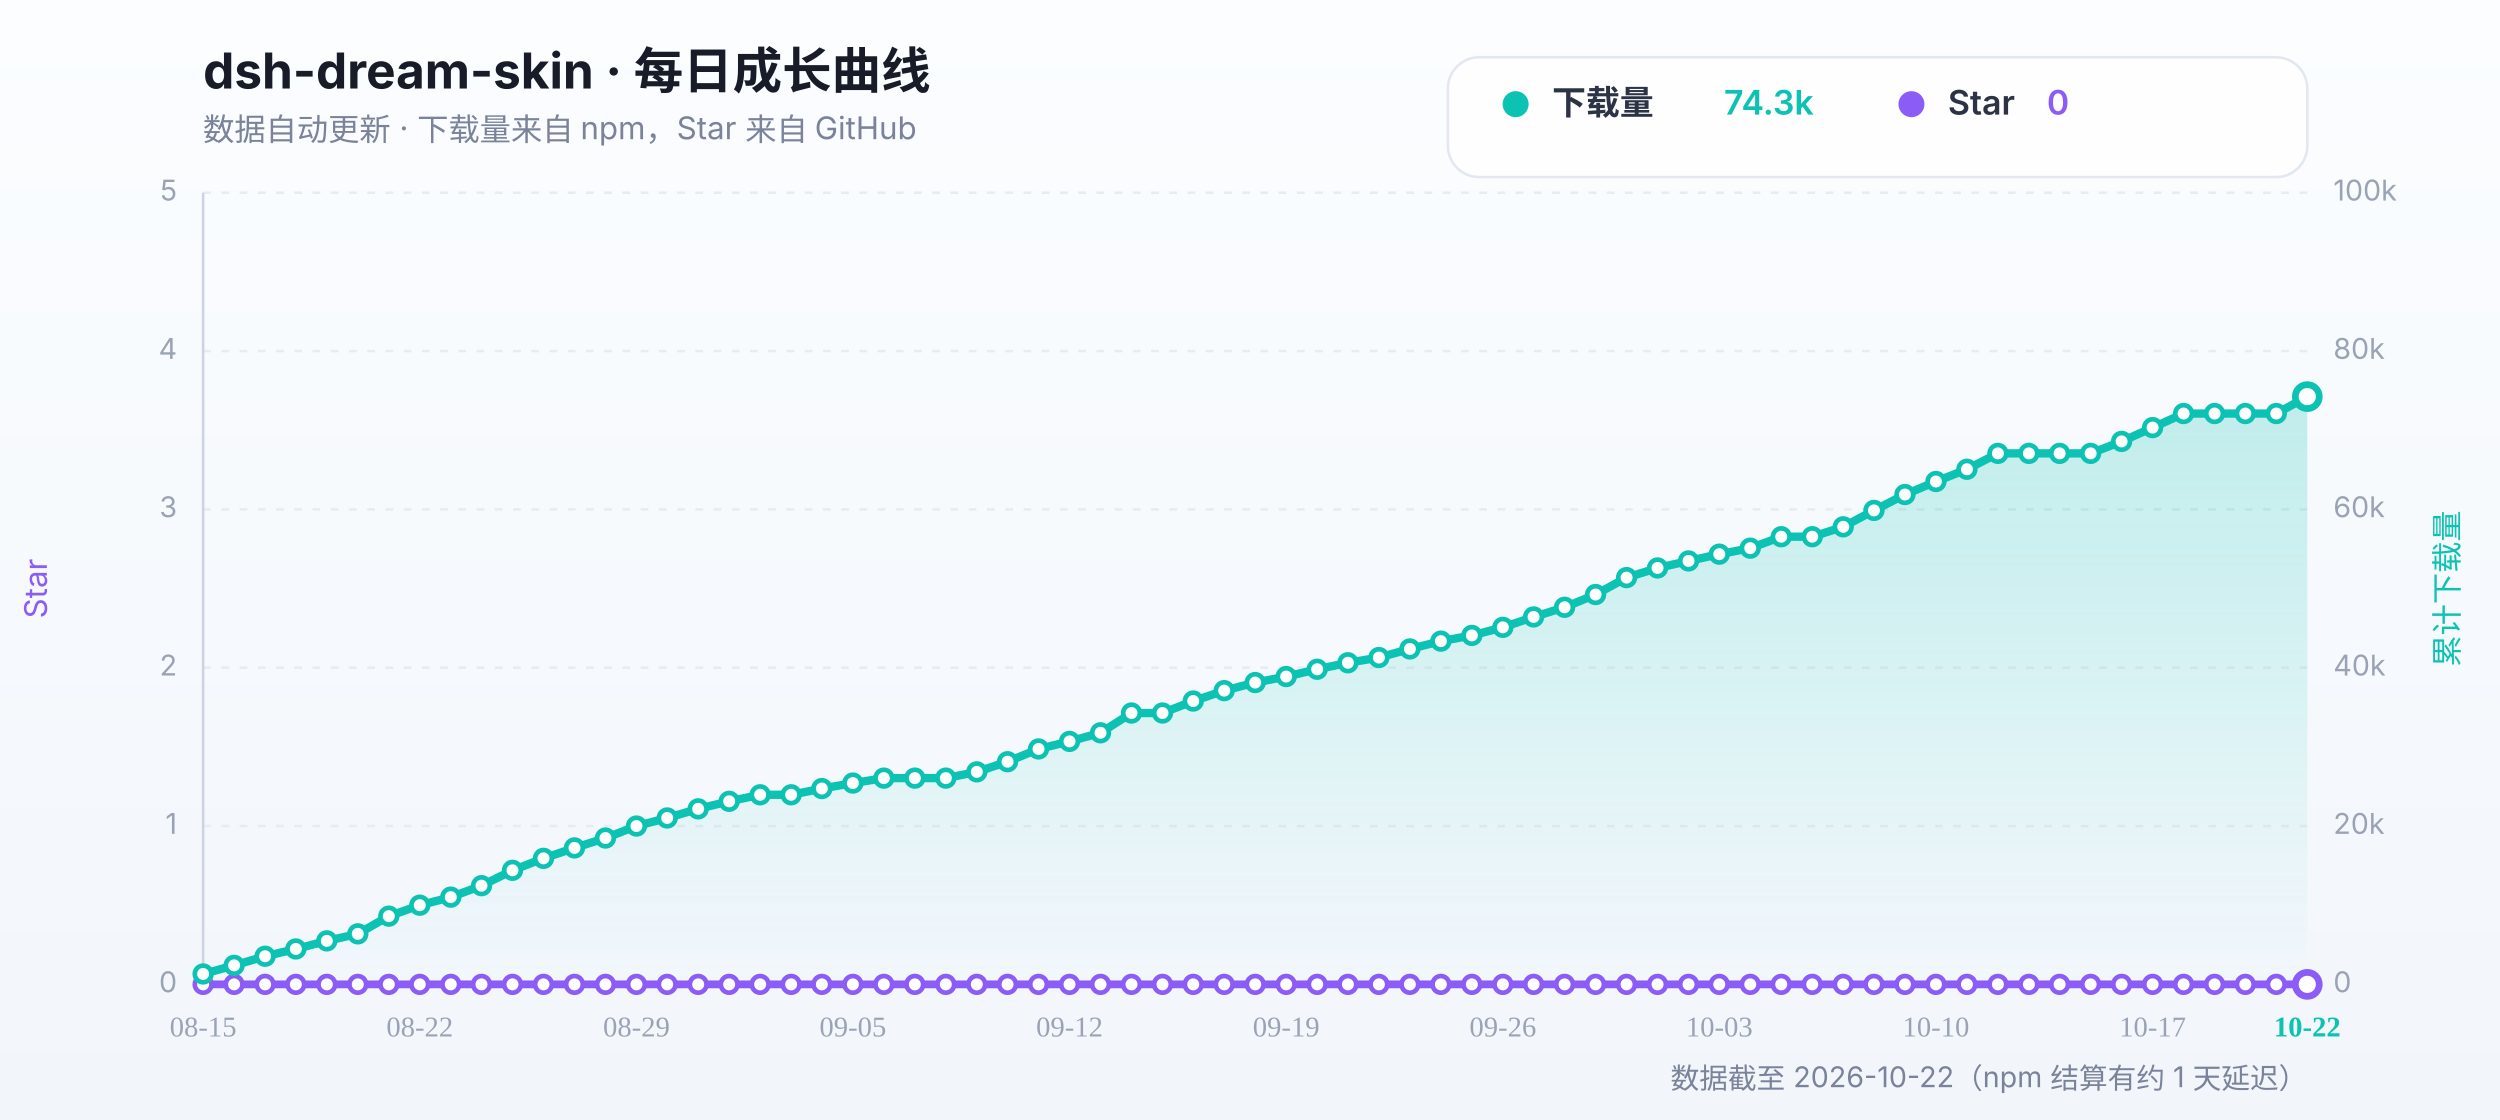
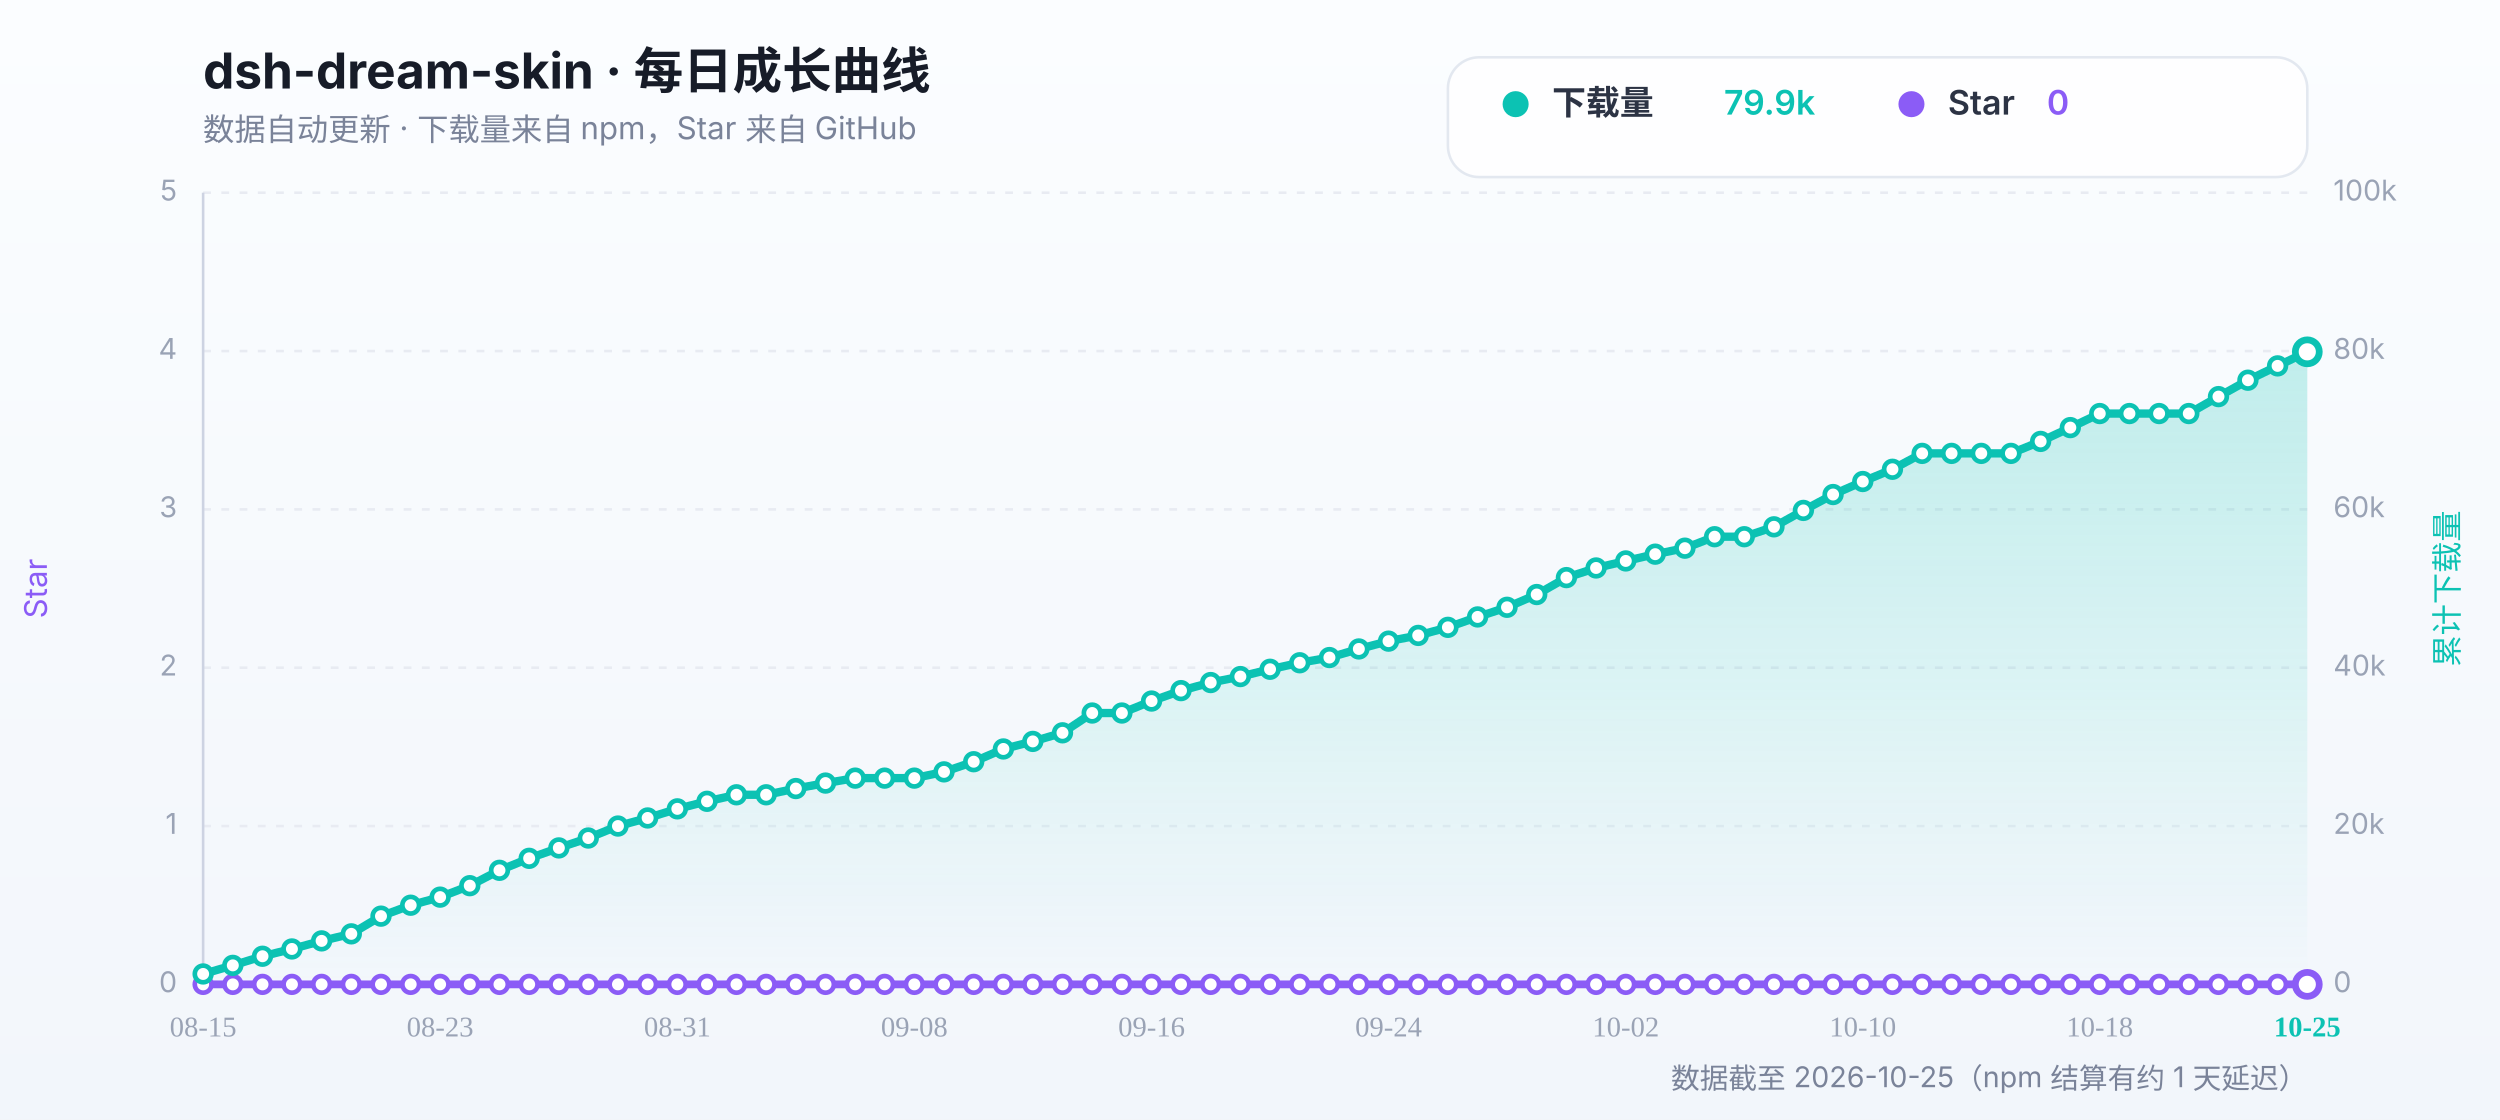
<svg xmlns="http://www.w3.org/2000/svg" width="960" height="430" viewBox="0 0 960 430" role="img" aria-label="dsh-dream-skin 每日 Star 与累计下载量双轴折线图">
  <defs>
    <linearGradient id="gradDl" x1="0" y1="0" x2="0" y2="1">
      <stop offset="0%" stop-color="#0cc2b3" stop-opacity="0.24" />
      <stop offset="100%" stop-color="#0cc2b3" stop-opacity="0" />
    </linearGradient>
    <linearGradient id="gradSt" x1="0" y1="0" x2="0" y2="1">
      <stop offset="0%" stop-color="#8b5cf6" stop-opacity="0.18" />
      <stop offset="100%" stop-color="#8b5cf6" stop-opacity="0" />
    </linearGradient>
    <linearGradient id="bgGrad" x1="0" y1="0" x2="0" y2="1">
      <stop offset="0%" stop-color="#fbfdff" />
      <stop offset="100%" stop-color="#f2f6fb" />
    </linearGradient>
  </defs>
  <rect width="960" height="430" fill="url(#bgGrad)" />
  <g font-family="system-ui,-apple-system,'Segoe UI',sans-serif">
    <text x="18" y="226" font-size="12" fill="#8b5cf6" transform="rotate(-90 18 226)" text-anchor="middle">Star</text>
    <text x="944" y="226" font-size="12" fill="#0cc2b3" transform="rotate(-90 944 226)" text-anchor="middle">累计下载量</text>
  </g>
  <text x="78" y="34" font-size="19" font-weight="700" fill="#171c28" font-family="system-ui,-apple-system,'Segoe UI',sans-serif">dsh-dream-skin · 每日成长曲线</text>
  <text x="78" y="54" font-size="12" fill="#7a8399" font-family="system-ui,-apple-system,'Segoe UI',sans-serif">数据自动更新 · 下载量来自 npm，Star 来自 GitHub</text>
  <g font-family="system-ui,-apple-system,'Segoe UI',sans-serif">
    <rect x="556" y="22" width="330" height="46" rx="12" fill="#ffffff" fill-opacity="0.72" stroke="#e3e8f0" stroke-width="1" />
    <circle cx="582" cy="40" r="5" fill="#0cc2b3" />
    <text x="596" y="44" font-size="13" font-weight="600" fill="#2c3344">下载量</text>
-     <text x="662" y="44" font-size="13" font-weight="600" fill="#0cc2b3">74.3k</text>
+     <text x="662" y="44" font-size="13" font-weight="600" fill="#0cc2b3">79.9k</text>
    <circle cx="734" cy="40" r="5" fill="#8b5cf6" />
    <text x="748" y="44" font-size="13" font-weight="600" fill="#2c3344">Star</text>
    <text x="786" y="44" font-size="13" font-weight="600" fill="#8b5cf6">0</text>
  </g>
  <line x1="78" y1="378.0" x2="886" y2="378.0" stroke="#d3d9e8" stroke-width="1.2" />
  <line x1="78" y1="317.2" x2="886" y2="317.2" stroke="#e8ebf2" stroke-width="1" stroke-dasharray="3 4" />
  <line x1="78" y1="256.4" x2="886" y2="256.4" stroke="#e8ebf2" stroke-width="1" stroke-dasharray="3 4" />
  <line x1="78" y1="195.6" x2="886" y2="195.6" stroke="#e8ebf2" stroke-width="1" stroke-dasharray="3 4" />
  <line x1="78" y1="134.8" x2="886" y2="134.8" stroke="#e8ebf2" stroke-width="1" stroke-dasharray="3 4" />
  <line x1="78" y1="74.0" x2="886" y2="74.0" stroke="#e8ebf2" stroke-width="1" stroke-dasharray="3 4" />
  <g font-family="system-ui,-apple-system,'Segoe UI',sans-serif">
    <text x="68" y="381.0" text-anchor="end" font-size="11" fill="#9aa3b5">0</text>
    <text x="68" y="320.2" text-anchor="end" font-size="11" fill="#9aa3b5">1</text>
    <text x="68" y="259.4" text-anchor="end" font-size="11" fill="#9aa3b5">2</text>
    <text x="68" y="198.6" text-anchor="end" font-size="11" fill="#9aa3b5">3</text>
    <text x="68" y="137.8" text-anchor="end" font-size="11" fill="#9aa3b5">4</text>
    <text x="68" y="77.0" text-anchor="end" font-size="11" fill="#9aa3b5">5</text>
    <text x="896" y="381.0" text-anchor="start" font-size="11" fill="#9aa3b5">0</text>
    <text x="896" y="320.2" text-anchor="start" font-size="11" fill="#9aa3b5">20k</text>
    <text x="896" y="259.4" text-anchor="start" font-size="11" fill="#9aa3b5">40k</text>
    <text x="896" y="198.6" text-anchor="start" font-size="11" fill="#9aa3b5">60k</text>
    <text x="896" y="137.8" text-anchor="start" font-size="11" fill="#9aa3b5">80k</text>
    <text x="896" y="77.0" text-anchor="start" font-size="11" fill="#9aa3b5">100k</text>
  </g>
  <line x1="78" y1="74" x2="78" y2="378" stroke="#cdd3e2" stroke-width="1" />
  <line x1="78" y1="378" x2="886" y2="378" stroke="#cdd3e2" stroke-width="1" />
-   <path d="M 78.0 378.0 L 78.0 374.0 L 89.9 370.7 L 101.8 367.2 L 113.6 364.4 L 125.5 361.3 L 137.4 358.6 L 149.3 351.8 L 161.2 347.6 L 173.1 344.5 L 184.9 340.1 L 196.8 334.2 L 208.7 329.6 L 220.6 325.6 L 232.5 321.8 L 244.4 317.2 L 256.2 314.1 L 268.1 310.6 L 280.0 307.7 L 291.9 305.2 L 303.8 305.2 L 315.6 302.8 L 327.5 300.7 L 339.4 298.8 L 351.3 298.8 L 363.2 298.8 L 375.1 296.4 L 386.9 292.5 L 398.8 287.6 L 410.7 284.7 L 422.6 281.4 L 434.5 273.8 L 446.4 273.8 L 458.2 269.2 L 470.1 265.2 L 482.0 262.1 L 493.9 259.8 L 505.8 257.0 L 517.6 254.5 L 529.5 252.5 L 541.4 249.2 L 553.3 246.2 L 565.2 244.0 L 577.1 240.9 L 588.9 236.9 L 600.8 233.2 L 612.7 228.3 L 624.6 221.8 L 636.5 218.1 L 648.4 215.4 L 660.2 212.8 L 672.1 210.5 L 684.0 206.1 L 695.9 206.1 L 707.8 202.3 L 719.6 196.0 L 731.5 189.9 L 743.4 184.9 L 755.3 180.2 L 767.2 174.1 L 779.1 174.1 L 790.9 174.1 L 802.8 174.1 L 814.7 169.5 L 826.6 164.2 L 838.5 158.8 L 850.4 158.8 L 862.2 158.8 L 874.1 158.8 L 886.0 152.3 L 886.0 378.0 Z" fill="url(#gradDl)" stroke="none" />
-   <path d="M 78.0 378.0 L 78.0 378.0 L 89.9 378.0 L 101.8 378.0 L 113.6 378.0 L 125.5 378.0 L 137.4 378.0 L 149.3 378.0 L 161.2 378.0 L 173.1 378.0 L 184.9 378.0 L 196.8 378.0 L 208.7 378.0 L 220.6 378.0 L 232.5 378.0 L 244.4 378.0 L 256.2 378.0 L 268.1 378.0 L 280.0 378.0 L 291.9 378.0 L 303.8 378.0 L 315.6 378.0 L 327.5 378.0 L 339.4 378.0 L 351.3 378.0 L 363.2 378.0 L 375.1 378.0 L 386.9 378.0 L 398.8 378.0 L 410.7 378.0 L 422.6 378.0 L 434.5 378.0 L 446.4 378.0 L 458.2 378.0 L 470.1 378.0 L 482.0 378.0 L 493.9 378.0 L 505.8 378.0 L 517.6 378.0 L 529.5 378.0 L 541.4 378.0 L 553.3 378.0 L 565.2 378.0 L 577.1 378.0 L 588.9 378.0 L 600.8 378.0 L 612.7 378.0 L 624.6 378.0 L 636.5 378.0 L 648.4 378.0 L 660.2 378.0 L 672.1 378.0 L 684.0 378.0 L 695.9 378.0 L 707.8 378.0 L 719.6 378.0 L 731.5 378.0 L 743.4 378.0 L 755.3 378.0 L 767.2 378.0 L 779.1 378.0 L 790.9 378.0 L 802.8 378.0 L 814.7 378.0 L 826.6 378.0 L 838.5 378.0 L 850.4 378.0 L 862.2 378.0 L 874.1 378.0 L 886.0 378.0 L 886.0 378.0 Z" fill="url(#gradSt)" stroke="none" />
-   <polyline points="78.0,378.0 89.9,378.0 101.8,378.0 113.6,378.0 125.5,378.0 137.4,378.0 149.3,378.0 161.2,378.0 173.1,378.0 184.9,378.0 196.8,378.0 208.7,378.0 220.6,378.0 232.5,378.0 244.4,378.0 256.2,378.0 268.1,378.0 280.0,378.0 291.9,378.0 303.8,378.0 315.6,378.0 327.5,378.0 339.4,378.0 351.3,378.0 363.2,378.0 375.1,378.0 386.9,378.0 398.8,378.0 410.7,378.0 422.6,378.0 434.5,378.0 446.4,378.0 458.2,378.0 470.1,378.0 482.0,378.0 493.9,378.0 505.8,378.0 517.6,378.0 529.5,378.0 541.4,378.0 553.3,378.0 565.2,378.0 577.1,378.0 588.9,378.0 600.8,378.0 612.7,378.0 624.6,378.0 636.5,378.0 648.4,378.0 660.2,378.0 672.1,378.0 684.0,378.0 695.9,378.0 707.8,378.0 719.6,378.0 731.5,378.0 743.4,378.0 755.3,378.0 767.2,378.0 779.1,378.0 790.9,378.0 802.8,378.0 814.7,378.0 826.6,378.0 838.5,378.0 850.4,378.0 862.2,378.0 874.1,378.0 886.0,378.0" fill="none" stroke="#8b5cf6" stroke-width="3" stroke-linecap="round" stroke-linejoin="round" />
+   <path d="M 78.0 378.0 L 78.0 374.0 L 89.4 370.7 L 100.8 367.2 L 112.1 364.4 L 123.5 361.3 L 134.9 358.6 L 146.3 351.8 L 157.7 347.6 L 169.0 344.5 L 180.4 340.1 L 191.8 334.2 L 203.2 329.6 L 214.6 325.6 L 225.9 321.8 L 237.3 317.2 L 248.7 314.1 L 260.1 310.6 L 271.5 307.7 L 282.8 305.2 L 294.2 305.2 L 305.6 302.8 L 317.0 300.7 L 328.4 298.8 L 339.7 298.8 L 351.1 298.8 L 362.5 296.4 L 373.9 292.5 L 385.3 287.6 L 396.6 284.7 L 408.0 281.4 L 419.4 273.8 L 430.8 273.8 L 442.2 269.2 L 453.5 265.2 L 464.9 262.1 L 476.3 259.8 L 487.7 257.0 L 499.1 254.5 L 510.5 252.5 L 521.8 249.2 L 533.2 246.2 L 544.6 244.0 L 556.0 240.9 L 567.4 236.9 L 578.7 233.2 L 590.1 228.3 L 601.5 221.8 L 612.9 218.1 L 624.3 215.4 L 635.6 212.8 L 647.0 210.5 L 658.4 206.1 L 669.8 206.1 L 681.2 202.3 L 692.5 196.0 L 703.9 189.9 L 715.3 184.9 L 726.7 180.2 L 738.1 174.1 L 749.4 174.1 L 760.8 174.1 L 772.2 174.1 L 783.6 169.5 L 795.0 164.2 L 806.3 158.8 L 817.7 158.8 L 829.1 158.8 L 840.5 158.8 L 851.9 152.3 L 863.2 146.0 L 874.6 140.5 L 886.0 135.1 L 886.0 378.0 Z" fill="url(#gradDl)" stroke="none" />
+   <path d="M 78.0 378.0 L 78.0 378.0 L 89.4 378.0 L 100.8 378.0 L 112.1 378.0 L 123.5 378.0 L 134.9 378.0 L 146.3 378.0 L 157.7 378.0 L 169.0 378.0 L 180.4 378.0 L 191.8 378.0 L 203.2 378.0 L 214.6 378.0 L 225.9 378.0 L 237.3 378.0 L 248.7 378.0 L 260.1 378.0 L 271.5 378.0 L 282.8 378.0 L 294.2 378.0 L 305.6 378.0 L 317.0 378.0 L 328.4 378.0 L 339.7 378.0 L 351.1 378.0 L 362.5 378.0 L 373.9 378.0 L 385.3 378.0 L 396.6 378.0 L 408.0 378.0 L 419.4 378.0 L 430.8 378.0 L 442.2 378.0 L 453.5 378.0 L 464.9 378.0 L 476.3 378.0 L 487.7 378.0 L 499.1 378.0 L 510.5 378.0 L 521.8 378.0 L 533.2 378.0 L 544.6 378.0 L 556.0 378.0 L 567.4 378.0 L 578.7 378.0 L 590.1 378.0 L 601.5 378.0 L 612.9 378.0 L 624.3 378.0 L 635.6 378.0 L 647.0 378.0 L 658.4 378.0 L 669.8 378.0 L 681.2 378.0 L 692.5 378.0 L 703.9 378.0 L 715.3 378.0 L 726.7 378.0 L 738.1 378.0 L 749.4 378.0 L 760.8 378.0 L 772.2 378.0 L 783.6 378.0 L 795.0 378.0 L 806.3 378.0 L 817.7 378.0 L 829.1 378.0 L 840.5 378.0 L 851.9 378.0 L 863.2 378.0 L 874.6 378.0 L 886.0 378.0 L 886.0 378.0 Z" fill="url(#gradSt)" stroke="none" />
+   <polyline points="78.0,378.0 89.4,378.0 100.8,378.0 112.1,378.0 123.5,378.0 134.9,378.0 146.3,378.0 157.7,378.0 169.0,378.0 180.4,378.0 191.8,378.0 203.2,378.0 214.6,378.0 225.9,378.0 237.3,378.0 248.7,378.0 260.1,378.0 271.5,378.0 282.8,378.0 294.2,378.0 305.6,378.0 317.0,378.0 328.4,378.0 339.7,378.0 351.1,378.0 362.5,378.0 373.9,378.0 385.3,378.0 396.6,378.0 408.0,378.0 419.4,378.0 430.8,378.0 442.2,378.0 453.5,378.0 464.9,378.0 476.3,378.0 487.7,378.0 499.1,378.0 510.5,378.0 521.8,378.0 533.2,378.0 544.6,378.0 556.0,378.0 567.4,378.0 578.7,378.0 590.1,378.0 601.5,378.0 612.9,378.0 624.3,378.0 635.6,378.0 647.0,378.0 658.4,378.0 669.8,378.0 681.2,378.0 692.5,378.0 703.9,378.0 715.3,378.0 726.7,378.0 738.1,378.0 749.4,378.0 760.8,378.0 772.2,378.0 783.6,378.0 795.0,378.0 806.3,378.0 817.7,378.0 829.1,378.0 840.5,378.0 851.9,378.0 863.2,378.0 874.6,378.0 886.0,378.0" fill="none" stroke="#8b5cf6" stroke-width="3" stroke-linecap="round" stroke-linejoin="round" />
  <circle cx="78.0" cy="378.0" r="3.2" fill="#ffffff" stroke="#8b5cf6" stroke-width="1.8" />
-   <circle cx="89.9" cy="378.0" r="3.2" fill="#ffffff" stroke="#8b5cf6" stroke-width="1.8" />
-   <circle cx="101.8" cy="378.0" r="3.2" fill="#ffffff" stroke="#8b5cf6" stroke-width="1.8" />
-   <circle cx="113.6" cy="378.0" r="3.2" fill="#ffffff" stroke="#8b5cf6" stroke-width="1.8" />
-   <circle cx="125.5" cy="378.0" r="3.2" fill="#ffffff" stroke="#8b5cf6" stroke-width="1.8" />
-   <circle cx="137.4" cy="378.0" r="3.2" fill="#ffffff" stroke="#8b5cf6" stroke-width="1.8" />
-   <circle cx="149.3" cy="378.0" r="3.2" fill="#ffffff" stroke="#8b5cf6" stroke-width="1.8" />
-   <circle cx="161.2" cy="378.0" r="3.2" fill="#ffffff" stroke="#8b5cf6" stroke-width="1.8" />
-   <circle cx="173.1" cy="378.0" r="3.2" fill="#ffffff" stroke="#8b5cf6" stroke-width="1.8" />
-   <circle cx="184.9" cy="378.0" r="3.2" fill="#ffffff" stroke="#8b5cf6" stroke-width="1.8" />
-   <circle cx="196.8" cy="378.0" r="3.2" fill="#ffffff" stroke="#8b5cf6" stroke-width="1.8" />
-   <circle cx="208.7" cy="378.0" r="3.2" fill="#ffffff" stroke="#8b5cf6" stroke-width="1.8" />
-   <circle cx="220.6" cy="378.0" r="3.2" fill="#ffffff" stroke="#8b5cf6" stroke-width="1.8" />
-   <circle cx="232.5" cy="378.0" r="3.2" fill="#ffffff" stroke="#8b5cf6" stroke-width="1.8" />
-   <circle cx="244.4" cy="378.0" r="3.2" fill="#ffffff" stroke="#8b5cf6" stroke-width="1.8" />
-   <circle cx="256.2" cy="378.0" r="3.2" fill="#ffffff" stroke="#8b5cf6" stroke-width="1.8" />
-   <circle cx="268.1" cy="378.0" r="3.2" fill="#ffffff" stroke="#8b5cf6" stroke-width="1.8" />
-   <circle cx="280.0" cy="378.0" r="3.2" fill="#ffffff" stroke="#8b5cf6" stroke-width="1.8" />
-   <circle cx="291.9" cy="378.0" r="3.2" fill="#ffffff" stroke="#8b5cf6" stroke-width="1.8" />
-   <circle cx="303.8" cy="378.0" r="3.2" fill="#ffffff" stroke="#8b5cf6" stroke-width="1.8" />
-   <circle cx="315.6" cy="378.0" r="3.2" fill="#ffffff" stroke="#8b5cf6" stroke-width="1.8" />
-   <circle cx="327.5" cy="378.0" r="3.2" fill="#ffffff" stroke="#8b5cf6" stroke-width="1.8" />
-   <circle cx="339.4" cy="378.0" r="3.2" fill="#ffffff" stroke="#8b5cf6" stroke-width="1.8" />
-   <circle cx="351.3" cy="378.0" r="3.2" fill="#ffffff" stroke="#8b5cf6" stroke-width="1.8" />
-   <circle cx="363.2" cy="378.0" r="3.2" fill="#ffffff" stroke="#8b5cf6" stroke-width="1.8" />
-   <circle cx="375.1" cy="378.0" r="3.2" fill="#ffffff" stroke="#8b5cf6" stroke-width="1.8" />
-   <circle cx="386.9" cy="378.0" r="3.2" fill="#ffffff" stroke="#8b5cf6" stroke-width="1.8" />
-   <circle cx="398.8" cy="378.0" r="3.2" fill="#ffffff" stroke="#8b5cf6" stroke-width="1.8" />
-   <circle cx="410.7" cy="378.0" r="3.2" fill="#ffffff" stroke="#8b5cf6" stroke-width="1.8" />
-   <circle cx="422.6" cy="378.0" r="3.2" fill="#ffffff" stroke="#8b5cf6" stroke-width="1.8" />
-   <circle cx="434.5" cy="378.0" r="3.2" fill="#ffffff" stroke="#8b5cf6" stroke-width="1.8" />
-   <circle cx="446.4" cy="378.0" r="3.2" fill="#ffffff" stroke="#8b5cf6" stroke-width="1.8" />
-   <circle cx="458.2" cy="378.0" r="3.2" fill="#ffffff" stroke="#8b5cf6" stroke-width="1.8" />
-   <circle cx="470.1" cy="378.0" r="3.2" fill="#ffffff" stroke="#8b5cf6" stroke-width="1.8" />
-   <circle cx="482.0" cy="378.0" r="3.2" fill="#ffffff" stroke="#8b5cf6" stroke-width="1.8" />
-   <circle cx="493.9" cy="378.0" r="3.2" fill="#ffffff" stroke="#8b5cf6" stroke-width="1.8" />
-   <circle cx="505.8" cy="378.0" r="3.2" fill="#ffffff" stroke="#8b5cf6" stroke-width="1.8" />
-   <circle cx="517.6" cy="378.0" r="3.2" fill="#ffffff" stroke="#8b5cf6" stroke-width="1.8" />
-   <circle cx="529.5" cy="378.0" r="3.2" fill="#ffffff" stroke="#8b5cf6" stroke-width="1.8" />
-   <circle cx="541.4" cy="378.0" r="3.2" fill="#ffffff" stroke="#8b5cf6" stroke-width="1.8" />
-   <circle cx="553.3" cy="378.0" r="3.2" fill="#ffffff" stroke="#8b5cf6" stroke-width="1.8" />
-   <circle cx="565.2" cy="378.0" r="3.2" fill="#ffffff" stroke="#8b5cf6" stroke-width="1.8" />
-   <circle cx="577.1" cy="378.0" r="3.2" fill="#ffffff" stroke="#8b5cf6" stroke-width="1.8" />
-   <circle cx="588.9" cy="378.0" r="3.2" fill="#ffffff" stroke="#8b5cf6" stroke-width="1.8" />
-   <circle cx="600.8" cy="378.0" r="3.2" fill="#ffffff" stroke="#8b5cf6" stroke-width="1.8" />
-   <circle cx="612.7" cy="378.0" r="3.2" fill="#ffffff" stroke="#8b5cf6" stroke-width="1.8" />
-   <circle cx="624.6" cy="378.0" r="3.2" fill="#ffffff" stroke="#8b5cf6" stroke-width="1.8" />
-   <circle cx="636.5" cy="378.0" r="3.2" fill="#ffffff" stroke="#8b5cf6" stroke-width="1.8" />
-   <circle cx="648.4" cy="378.0" r="3.2" fill="#ffffff" stroke="#8b5cf6" stroke-width="1.8" />
-   <circle cx="660.2" cy="378.0" r="3.2" fill="#ffffff" stroke="#8b5cf6" stroke-width="1.8" />
-   <circle cx="672.1" cy="378.0" r="3.2" fill="#ffffff" stroke="#8b5cf6" stroke-width="1.8" />
-   <circle cx="684.0" cy="378.0" r="3.2" fill="#ffffff" stroke="#8b5cf6" stroke-width="1.8" />
-   <circle cx="695.9" cy="378.0" r="3.2" fill="#ffffff" stroke="#8b5cf6" stroke-width="1.8" />
-   <circle cx="707.8" cy="378.0" r="3.2" fill="#ffffff" stroke="#8b5cf6" stroke-width="1.8" />
-   <circle cx="719.6" cy="378.0" r="3.2" fill="#ffffff" stroke="#8b5cf6" stroke-width="1.8" />
-   <circle cx="731.5" cy="378.0" r="3.2" fill="#ffffff" stroke="#8b5cf6" stroke-width="1.8" />
-   <circle cx="743.4" cy="378.0" r="3.2" fill="#ffffff" stroke="#8b5cf6" stroke-width="1.8" />
-   <circle cx="755.3" cy="378.0" r="3.2" fill="#ffffff" stroke="#8b5cf6" stroke-width="1.8" />
-   <circle cx="767.2" cy="378.0" r="3.2" fill="#ffffff" stroke="#8b5cf6" stroke-width="1.8" />
-   <circle cx="779.1" cy="378.0" r="3.2" fill="#ffffff" stroke="#8b5cf6" stroke-width="1.8" />
-   <circle cx="790.9" cy="378.0" r="3.2" fill="#ffffff" stroke="#8b5cf6" stroke-width="1.8" />
-   <circle cx="802.8" cy="378.0" r="3.2" fill="#ffffff" stroke="#8b5cf6" stroke-width="1.8" />
-   <circle cx="814.7" cy="378.0" r="3.2" fill="#ffffff" stroke="#8b5cf6" stroke-width="1.8" />
-   <circle cx="826.6" cy="378.0" r="3.2" fill="#ffffff" stroke="#8b5cf6" stroke-width="1.8" />
-   <circle cx="838.5" cy="378.0" r="3.2" fill="#ffffff" stroke="#8b5cf6" stroke-width="1.8" />
-   <circle cx="850.4" cy="378.0" r="3.2" fill="#ffffff" stroke="#8b5cf6" stroke-width="1.8" />
-   <circle cx="862.2" cy="378.0" r="3.2" fill="#ffffff" stroke="#8b5cf6" stroke-width="1.8" />
-   <circle cx="874.1" cy="378.0" r="3.2" fill="#ffffff" stroke="#8b5cf6" stroke-width="1.8" />
+   <circle cx="89.4" cy="378.0" r="3.2" fill="#ffffff" stroke="#8b5cf6" stroke-width="1.8" />
+   <circle cx="100.8" cy="378.0" r="3.2" fill="#ffffff" stroke="#8b5cf6" stroke-width="1.8" />
+   <circle cx="112.1" cy="378.0" r="3.2" fill="#ffffff" stroke="#8b5cf6" stroke-width="1.8" />
+   <circle cx="123.5" cy="378.0" r="3.2" fill="#ffffff" stroke="#8b5cf6" stroke-width="1.8" />
+   <circle cx="134.9" cy="378.0" r="3.2" fill="#ffffff" stroke="#8b5cf6" stroke-width="1.8" />
+   <circle cx="146.3" cy="378.0" r="3.2" fill="#ffffff" stroke="#8b5cf6" stroke-width="1.8" />
+   <circle cx="157.7" cy="378.0" r="3.2" fill="#ffffff" stroke="#8b5cf6" stroke-width="1.8" />
+   <circle cx="169.0" cy="378.0" r="3.2" fill="#ffffff" stroke="#8b5cf6" stroke-width="1.8" />
+   <circle cx="180.4" cy="378.0" r="3.2" fill="#ffffff" stroke="#8b5cf6" stroke-width="1.8" />
+   <circle cx="191.8" cy="378.0" r="3.2" fill="#ffffff" stroke="#8b5cf6" stroke-width="1.8" />
+   <circle cx="203.2" cy="378.0" r="3.2" fill="#ffffff" stroke="#8b5cf6" stroke-width="1.8" />
+   <circle cx="214.6" cy="378.0" r="3.2" fill="#ffffff" stroke="#8b5cf6" stroke-width="1.8" />
+   <circle cx="225.9" cy="378.0" r="3.2" fill="#ffffff" stroke="#8b5cf6" stroke-width="1.8" />
+   <circle cx="237.3" cy="378.0" r="3.2" fill="#ffffff" stroke="#8b5cf6" stroke-width="1.8" />
+   <circle cx="248.7" cy="378.0" r="3.2" fill="#ffffff" stroke="#8b5cf6" stroke-width="1.8" />
+   <circle cx="260.1" cy="378.0" r="3.2" fill="#ffffff" stroke="#8b5cf6" stroke-width="1.8" />
+   <circle cx="271.5" cy="378.0" r="3.2" fill="#ffffff" stroke="#8b5cf6" stroke-width="1.8" />
+   <circle cx="282.8" cy="378.0" r="3.2" fill="#ffffff" stroke="#8b5cf6" stroke-width="1.8" />
+   <circle cx="294.2" cy="378.0" r="3.2" fill="#ffffff" stroke="#8b5cf6" stroke-width="1.8" />
+   <circle cx="305.6" cy="378.0" r="3.2" fill="#ffffff" stroke="#8b5cf6" stroke-width="1.8" />
+   <circle cx="317.0" cy="378.0" r="3.2" fill="#ffffff" stroke="#8b5cf6" stroke-width="1.8" />
+   <circle cx="328.4" cy="378.0" r="3.2" fill="#ffffff" stroke="#8b5cf6" stroke-width="1.8" />
+   <circle cx="339.7" cy="378.0" r="3.2" fill="#ffffff" stroke="#8b5cf6" stroke-width="1.8" />
+   <circle cx="351.1" cy="378.0" r="3.2" fill="#ffffff" stroke="#8b5cf6" stroke-width="1.8" />
+   <circle cx="362.5" cy="378.0" r="3.2" fill="#ffffff" stroke="#8b5cf6" stroke-width="1.8" />
+   <circle cx="373.9" cy="378.0" r="3.2" fill="#ffffff" stroke="#8b5cf6" stroke-width="1.8" />
+   <circle cx="385.3" cy="378.0" r="3.2" fill="#ffffff" stroke="#8b5cf6" stroke-width="1.8" />
+   <circle cx="396.6" cy="378.0" r="3.2" fill="#ffffff" stroke="#8b5cf6" stroke-width="1.8" />
+   <circle cx="408.0" cy="378.0" r="3.2" fill="#ffffff" stroke="#8b5cf6" stroke-width="1.8" />
+   <circle cx="419.4" cy="378.0" r="3.2" fill="#ffffff" stroke="#8b5cf6" stroke-width="1.8" />
+   <circle cx="430.8" cy="378.0" r="3.2" fill="#ffffff" stroke="#8b5cf6" stroke-width="1.8" />
+   <circle cx="442.2" cy="378.0" r="3.2" fill="#ffffff" stroke="#8b5cf6" stroke-width="1.8" />
+   <circle cx="453.5" cy="378.0" r="3.2" fill="#ffffff" stroke="#8b5cf6" stroke-width="1.8" />
+   <circle cx="464.9" cy="378.0" r="3.2" fill="#ffffff" stroke="#8b5cf6" stroke-width="1.8" />
+   <circle cx="476.3" cy="378.0" r="3.2" fill="#ffffff" stroke="#8b5cf6" stroke-width="1.8" />
+   <circle cx="487.7" cy="378.0" r="3.2" fill="#ffffff" stroke="#8b5cf6" stroke-width="1.8" />
+   <circle cx="499.1" cy="378.0" r="3.2" fill="#ffffff" stroke="#8b5cf6" stroke-width="1.8" />
+   <circle cx="510.5" cy="378.0" r="3.2" fill="#ffffff" stroke="#8b5cf6" stroke-width="1.8" />
+   <circle cx="521.8" cy="378.0" r="3.2" fill="#ffffff" stroke="#8b5cf6" stroke-width="1.8" />
+   <circle cx="533.2" cy="378.0" r="3.2" fill="#ffffff" stroke="#8b5cf6" stroke-width="1.8" />
+   <circle cx="544.6" cy="378.0" r="3.2" fill="#ffffff" stroke="#8b5cf6" stroke-width="1.8" />
+   <circle cx="556.0" cy="378.0" r="3.2" fill="#ffffff" stroke="#8b5cf6" stroke-width="1.8" />
+   <circle cx="567.4" cy="378.0" r="3.2" fill="#ffffff" stroke="#8b5cf6" stroke-width="1.8" />
+   <circle cx="578.7" cy="378.0" r="3.2" fill="#ffffff" stroke="#8b5cf6" stroke-width="1.8" />
+   <circle cx="590.1" cy="378.0" r="3.2" fill="#ffffff" stroke="#8b5cf6" stroke-width="1.8" />
+   <circle cx="601.5" cy="378.0" r="3.2" fill="#ffffff" stroke="#8b5cf6" stroke-width="1.8" />
+   <circle cx="612.9" cy="378.0" r="3.2" fill="#ffffff" stroke="#8b5cf6" stroke-width="1.8" />
+   <circle cx="624.3" cy="378.0" r="3.2" fill="#ffffff" stroke="#8b5cf6" stroke-width="1.8" />
+   <circle cx="635.6" cy="378.0" r="3.2" fill="#ffffff" stroke="#8b5cf6" stroke-width="1.8" />
+   <circle cx="647.0" cy="378.0" r="3.2" fill="#ffffff" stroke="#8b5cf6" stroke-width="1.8" />
+   <circle cx="658.4" cy="378.0" r="3.2" fill="#ffffff" stroke="#8b5cf6" stroke-width="1.8" />
+   <circle cx="669.8" cy="378.0" r="3.2" fill="#ffffff" stroke="#8b5cf6" stroke-width="1.8" />
+   <circle cx="681.2" cy="378.0" r="3.2" fill="#ffffff" stroke="#8b5cf6" stroke-width="1.8" />
+   <circle cx="692.5" cy="378.0" r="3.2" fill="#ffffff" stroke="#8b5cf6" stroke-width="1.8" />
+   <circle cx="703.9" cy="378.0" r="3.2" fill="#ffffff" stroke="#8b5cf6" stroke-width="1.8" />
+   <circle cx="715.3" cy="378.0" r="3.2" fill="#ffffff" stroke="#8b5cf6" stroke-width="1.8" />
+   <circle cx="726.7" cy="378.0" r="3.2" fill="#ffffff" stroke="#8b5cf6" stroke-width="1.8" />
+   <circle cx="738.1" cy="378.0" r="3.2" fill="#ffffff" stroke="#8b5cf6" stroke-width="1.8" />
+   <circle cx="749.4" cy="378.0" r="3.2" fill="#ffffff" stroke="#8b5cf6" stroke-width="1.8" />
+   <circle cx="760.8" cy="378.0" r="3.2" fill="#ffffff" stroke="#8b5cf6" stroke-width="1.8" />
+   <circle cx="772.2" cy="378.0" r="3.2" fill="#ffffff" stroke="#8b5cf6" stroke-width="1.8" />
+   <circle cx="783.6" cy="378.0" r="3.2" fill="#ffffff" stroke="#8b5cf6" stroke-width="1.8" />
+   <circle cx="795.0" cy="378.0" r="3.2" fill="#ffffff" stroke="#8b5cf6" stroke-width="1.8" />
+   <circle cx="806.3" cy="378.0" r="3.2" fill="#ffffff" stroke="#8b5cf6" stroke-width="1.8" />
+   <circle cx="817.7" cy="378.0" r="3.2" fill="#ffffff" stroke="#8b5cf6" stroke-width="1.8" />
+   <circle cx="829.1" cy="378.0" r="3.2" fill="#ffffff" stroke="#8b5cf6" stroke-width="1.8" />
+   <circle cx="840.5" cy="378.0" r="3.2" fill="#ffffff" stroke="#8b5cf6" stroke-width="1.8" />
+   <circle cx="851.9" cy="378.0" r="3.2" fill="#ffffff" stroke="#8b5cf6" stroke-width="1.8" />
+   <circle cx="863.2" cy="378.0" r="3.2" fill="#ffffff" stroke="#8b5cf6" stroke-width="1.8" />
+   <circle cx="874.6" cy="378.0" r="3.2" fill="#ffffff" stroke="#8b5cf6" stroke-width="1.8" />
  <circle cx="886.0" cy="378.0" r="4.6" fill="#ffffff" stroke="#8b5cf6" stroke-width="2.6" />
-   <polyline points="78.0,374.0 89.9,370.7 101.8,367.2 113.6,364.4 125.5,361.3 137.4,358.6 149.3,351.8 161.2,347.6 173.1,344.5 184.9,340.1 196.8,334.2 208.7,329.6 220.6,325.6 232.5,321.8 244.4,317.2 256.2,314.1 268.1,310.6 280.0,307.7 291.9,305.2 303.8,305.2 315.6,302.8 327.5,300.7 339.4,298.8 351.3,298.8 363.2,298.8 375.1,296.4 386.9,292.5 398.8,287.6 410.7,284.7 422.6,281.4 434.5,273.8 446.4,273.8 458.2,269.2 470.1,265.2 482.0,262.1 493.9,259.8 505.8,257.0 517.6,254.5 529.5,252.5 541.4,249.2 553.3,246.2 565.2,244.0 577.1,240.9 588.9,236.9 600.8,233.2 612.7,228.3 624.6,221.8 636.5,218.1 648.4,215.4 660.2,212.8 672.1,210.5 684.0,206.1 695.9,206.1 707.8,202.3 719.6,196.0 731.5,189.9 743.4,184.9 755.3,180.2 767.2,174.1 779.1,174.1 790.9,174.1 802.8,174.1 814.7,169.5 826.6,164.2 838.5,158.8 850.4,158.8 862.2,158.8 874.1,158.8 886.0,152.3" fill="none" stroke="#0cc2b3" stroke-width="3.2" stroke-linecap="round" stroke-linejoin="round" />
+   <polyline points="78.0,374.0 89.4,370.7 100.8,367.2 112.1,364.4 123.5,361.3 134.9,358.6 146.3,351.8 157.7,347.6 169.0,344.5 180.4,340.1 191.8,334.2 203.2,329.6 214.6,325.6 225.9,321.8 237.3,317.2 248.7,314.1 260.1,310.6 271.5,307.7 282.8,305.2 294.2,305.2 305.6,302.8 317.0,300.7 328.4,298.8 339.7,298.8 351.1,298.8 362.5,296.4 373.9,292.5 385.3,287.6 396.6,284.7 408.0,281.4 419.4,273.8 430.8,273.8 442.2,269.2 453.5,265.2 464.9,262.1 476.3,259.8 487.7,257.0 499.1,254.5 510.5,252.5 521.8,249.2 533.2,246.2 544.6,244.0 556.0,240.9 567.4,236.9 578.7,233.2 590.1,228.3 601.5,221.8 612.9,218.1 624.3,215.4 635.6,212.8 647.0,210.5 658.4,206.1 669.8,206.1 681.2,202.3 692.5,196.0 703.9,189.9 715.3,184.9 726.7,180.2 738.1,174.1 749.4,174.1 760.8,174.1 772.2,174.1 783.6,169.5 795.0,164.2 806.3,158.8 817.7,158.8 829.1,158.8 840.5,158.8 851.9,152.3 863.2,146.0 874.6,140.5 886.0,135.1" fill="none" stroke="#0cc2b3" stroke-width="3.2" stroke-linecap="round" stroke-linejoin="round" />
  <circle cx="78.0" cy="374.0" r="3.2" fill="#ffffff" stroke="#0cc2b3" stroke-width="1.8" />
-   <circle cx="89.9" cy="370.7" r="3.2" fill="#ffffff" stroke="#0cc2b3" stroke-width="1.8" />
-   <circle cx="101.8" cy="367.2" r="3.2" fill="#ffffff" stroke="#0cc2b3" stroke-width="1.8" />
-   <circle cx="113.6" cy="364.4" r="3.2" fill="#ffffff" stroke="#0cc2b3" stroke-width="1.8" />
-   <circle cx="125.5" cy="361.3" r="3.2" fill="#ffffff" stroke="#0cc2b3" stroke-width="1.8" />
-   <circle cx="137.4" cy="358.6" r="3.2" fill="#ffffff" stroke="#0cc2b3" stroke-width="1.8" />
-   <circle cx="149.3" cy="351.8" r="3.2" fill="#ffffff" stroke="#0cc2b3" stroke-width="1.8" />
-   <circle cx="161.2" cy="347.6" r="3.2" fill="#ffffff" stroke="#0cc2b3" stroke-width="1.8" />
-   <circle cx="173.1" cy="344.5" r="3.2" fill="#ffffff" stroke="#0cc2b3" stroke-width="1.8" />
-   <circle cx="184.9" cy="340.1" r="3.2" fill="#ffffff" stroke="#0cc2b3" stroke-width="1.8" />
-   <circle cx="196.8" cy="334.2" r="3.2" fill="#ffffff" stroke="#0cc2b3" stroke-width="1.8" />
-   <circle cx="208.7" cy="329.6" r="3.2" fill="#ffffff" stroke="#0cc2b3" stroke-width="1.8" />
-   <circle cx="220.6" cy="325.6" r="3.2" fill="#ffffff" stroke="#0cc2b3" stroke-width="1.8" />
-   <circle cx="232.5" cy="321.8" r="3.2" fill="#ffffff" stroke="#0cc2b3" stroke-width="1.8" />
-   <circle cx="244.4" cy="317.2" r="3.2" fill="#ffffff" stroke="#0cc2b3" stroke-width="1.8" />
-   <circle cx="256.2" cy="314.1" r="3.2" fill="#ffffff" stroke="#0cc2b3" stroke-width="1.8" />
-   <circle cx="268.1" cy="310.6" r="3.2" fill="#ffffff" stroke="#0cc2b3" stroke-width="1.8" />
-   <circle cx="280.0" cy="307.7" r="3.2" fill="#ffffff" stroke="#0cc2b3" stroke-width="1.8" />
-   <circle cx="291.9" cy="305.2" r="3.2" fill="#ffffff" stroke="#0cc2b3" stroke-width="1.8" />
-   <circle cx="303.8" cy="305.2" r="3.2" fill="#ffffff" stroke="#0cc2b3" stroke-width="1.8" />
-   <circle cx="315.6" cy="302.8" r="3.2" fill="#ffffff" stroke="#0cc2b3" stroke-width="1.8" />
-   <circle cx="327.5" cy="300.7" r="3.2" fill="#ffffff" stroke="#0cc2b3" stroke-width="1.8" />
-   <circle cx="339.4" cy="298.8" r="3.2" fill="#ffffff" stroke="#0cc2b3" stroke-width="1.8" />
-   <circle cx="351.3" cy="298.8" r="3.2" fill="#ffffff" stroke="#0cc2b3" stroke-width="1.8" />
-   <circle cx="363.2" cy="298.8" r="3.2" fill="#ffffff" stroke="#0cc2b3" stroke-width="1.8" />
-   <circle cx="375.1" cy="296.4" r="3.2" fill="#ffffff" stroke="#0cc2b3" stroke-width="1.8" />
-   <circle cx="386.9" cy="292.5" r="3.2" fill="#ffffff" stroke="#0cc2b3" stroke-width="1.8" />
-   <circle cx="398.8" cy="287.6" r="3.2" fill="#ffffff" stroke="#0cc2b3" stroke-width="1.8" />
-   <circle cx="410.7" cy="284.7" r="3.2" fill="#ffffff" stroke="#0cc2b3" stroke-width="1.8" />
-   <circle cx="422.6" cy="281.4" r="3.2" fill="#ffffff" stroke="#0cc2b3" stroke-width="1.8" />
-   <circle cx="434.5" cy="273.8" r="3.2" fill="#ffffff" stroke="#0cc2b3" stroke-width="1.8" />
-   <circle cx="446.4" cy="273.8" r="3.2" fill="#ffffff" stroke="#0cc2b3" stroke-width="1.8" />
-   <circle cx="458.2" cy="269.2" r="3.2" fill="#ffffff" stroke="#0cc2b3" stroke-width="1.8" />
-   <circle cx="470.1" cy="265.2" r="3.2" fill="#ffffff" stroke="#0cc2b3" stroke-width="1.8" />
-   <circle cx="482.0" cy="262.1" r="3.2" fill="#ffffff" stroke="#0cc2b3" stroke-width="1.8" />
-   <circle cx="493.9" cy="259.8" r="3.2" fill="#ffffff" stroke="#0cc2b3" stroke-width="1.8" />
-   <circle cx="505.8" cy="257.0" r="3.2" fill="#ffffff" stroke="#0cc2b3" stroke-width="1.8" />
-   <circle cx="517.6" cy="254.5" r="3.2" fill="#ffffff" stroke="#0cc2b3" stroke-width="1.8" />
-   <circle cx="529.5" cy="252.5" r="3.2" fill="#ffffff" stroke="#0cc2b3" stroke-width="1.8" />
-   <circle cx="541.4" cy="249.2" r="3.2" fill="#ffffff" stroke="#0cc2b3" stroke-width="1.8" />
-   <circle cx="553.3" cy="246.2" r="3.2" fill="#ffffff" stroke="#0cc2b3" stroke-width="1.8" />
-   <circle cx="565.2" cy="244.0" r="3.2" fill="#ffffff" stroke="#0cc2b3" stroke-width="1.8" />
-   <circle cx="577.1" cy="240.9" r="3.2" fill="#ffffff" stroke="#0cc2b3" stroke-width="1.8" />
-   <circle cx="588.9" cy="236.9" r="3.2" fill="#ffffff" stroke="#0cc2b3" stroke-width="1.8" />
-   <circle cx="600.8" cy="233.2" r="3.2" fill="#ffffff" stroke="#0cc2b3" stroke-width="1.8" />
-   <circle cx="612.7" cy="228.3" r="3.2" fill="#ffffff" stroke="#0cc2b3" stroke-width="1.8" />
-   <circle cx="624.6" cy="221.8" r="3.2" fill="#ffffff" stroke="#0cc2b3" stroke-width="1.8" />
-   <circle cx="636.5" cy="218.1" r="3.2" fill="#ffffff" stroke="#0cc2b3" stroke-width="1.8" />
-   <circle cx="648.4" cy="215.4" r="3.2" fill="#ffffff" stroke="#0cc2b3" stroke-width="1.8" />
-   <circle cx="660.2" cy="212.8" r="3.2" fill="#ffffff" stroke="#0cc2b3" stroke-width="1.8" />
-   <circle cx="672.1" cy="210.5" r="3.2" fill="#ffffff" stroke="#0cc2b3" stroke-width="1.8" />
-   <circle cx="684.0" cy="206.1" r="3.2" fill="#ffffff" stroke="#0cc2b3" stroke-width="1.8" />
-   <circle cx="695.9" cy="206.1" r="3.2" fill="#ffffff" stroke="#0cc2b3" stroke-width="1.8" />
-   <circle cx="707.8" cy="202.3" r="3.2" fill="#ffffff" stroke="#0cc2b3" stroke-width="1.8" />
-   <circle cx="719.6" cy="196.0" r="3.2" fill="#ffffff" stroke="#0cc2b3" stroke-width="1.8" />
-   <circle cx="731.5" cy="189.9" r="3.2" fill="#ffffff" stroke="#0cc2b3" stroke-width="1.8" />
-   <circle cx="743.4" cy="184.9" r="3.2" fill="#ffffff" stroke="#0cc2b3" stroke-width="1.8" />
-   <circle cx="755.3" cy="180.2" r="3.2" fill="#ffffff" stroke="#0cc2b3" stroke-width="1.8" />
-   <circle cx="767.2" cy="174.1" r="3.2" fill="#ffffff" stroke="#0cc2b3" stroke-width="1.8" />
-   <circle cx="779.1" cy="174.1" r="3.2" fill="#ffffff" stroke="#0cc2b3" stroke-width="1.8" />
-   <circle cx="790.9" cy="174.1" r="3.2" fill="#ffffff" stroke="#0cc2b3" stroke-width="1.8" />
-   <circle cx="802.8" cy="174.1" r="3.2" fill="#ffffff" stroke="#0cc2b3" stroke-width="1.8" />
-   <circle cx="814.7" cy="169.5" r="3.2" fill="#ffffff" stroke="#0cc2b3" stroke-width="1.8" />
-   <circle cx="826.6" cy="164.2" r="3.2" fill="#ffffff" stroke="#0cc2b3" stroke-width="1.8" />
-   <circle cx="838.5" cy="158.8" r="3.2" fill="#ffffff" stroke="#0cc2b3" stroke-width="1.8" />
-   <circle cx="850.4" cy="158.8" r="3.2" fill="#ffffff" stroke="#0cc2b3" stroke-width="1.8" />
-   <circle cx="862.2" cy="158.8" r="3.2" fill="#ffffff" stroke="#0cc2b3" stroke-width="1.8" />
-   <circle cx="874.1" cy="158.8" r="3.2" fill="#ffffff" stroke="#0cc2b3" stroke-width="1.8" />
-   <circle cx="886.0" cy="152.3" r="4.6" fill="#ffffff" stroke="#0cc2b3" stroke-width="2.6" />
+   <circle cx="89.4" cy="370.7" r="3.2" fill="#ffffff" stroke="#0cc2b3" stroke-width="1.8" />
+   <circle cx="100.8" cy="367.2" r="3.2" fill="#ffffff" stroke="#0cc2b3" stroke-width="1.8" />
+   <circle cx="112.1" cy="364.4" r="3.2" fill="#ffffff" stroke="#0cc2b3" stroke-width="1.8" />
+   <circle cx="123.5" cy="361.3" r="3.2" fill="#ffffff" stroke="#0cc2b3" stroke-width="1.8" />
+   <circle cx="134.9" cy="358.6" r="3.2" fill="#ffffff" stroke="#0cc2b3" stroke-width="1.8" />
+   <circle cx="146.3" cy="351.8" r="3.2" fill="#ffffff" stroke="#0cc2b3" stroke-width="1.8" />
+   <circle cx="157.7" cy="347.6" r="3.2" fill="#ffffff" stroke="#0cc2b3" stroke-width="1.8" />
+   <circle cx="169.0" cy="344.5" r="3.2" fill="#ffffff" stroke="#0cc2b3" stroke-width="1.8" />
+   <circle cx="180.4" cy="340.1" r="3.2" fill="#ffffff" stroke="#0cc2b3" stroke-width="1.8" />
+   <circle cx="191.8" cy="334.2" r="3.2" fill="#ffffff" stroke="#0cc2b3" stroke-width="1.8" />
+   <circle cx="203.2" cy="329.6" r="3.2" fill="#ffffff" stroke="#0cc2b3" stroke-width="1.8" />
+   <circle cx="214.6" cy="325.6" r="3.2" fill="#ffffff" stroke="#0cc2b3" stroke-width="1.8" />
+   <circle cx="225.9" cy="321.8" r="3.2" fill="#ffffff" stroke="#0cc2b3" stroke-width="1.8" />
+   <circle cx="237.3" cy="317.2" r="3.2" fill="#ffffff" stroke="#0cc2b3" stroke-width="1.8" />
+   <circle cx="248.7" cy="314.1" r="3.2" fill="#ffffff" stroke="#0cc2b3" stroke-width="1.8" />
+   <circle cx="260.1" cy="310.6" r="3.2" fill="#ffffff" stroke="#0cc2b3" stroke-width="1.8" />
+   <circle cx="271.5" cy="307.7" r="3.2" fill="#ffffff" stroke="#0cc2b3" stroke-width="1.8" />
+   <circle cx="282.8" cy="305.2" r="3.2" fill="#ffffff" stroke="#0cc2b3" stroke-width="1.8" />
+   <circle cx="294.2" cy="305.2" r="3.2" fill="#ffffff" stroke="#0cc2b3" stroke-width="1.8" />
+   <circle cx="305.6" cy="302.8" r="3.2" fill="#ffffff" stroke="#0cc2b3" stroke-width="1.8" />
+   <circle cx="317.0" cy="300.7" r="3.2" fill="#ffffff" stroke="#0cc2b3" stroke-width="1.8" />
+   <circle cx="328.4" cy="298.8" r="3.2" fill="#ffffff" stroke="#0cc2b3" stroke-width="1.8" />
+   <circle cx="339.7" cy="298.8" r="3.2" fill="#ffffff" stroke="#0cc2b3" stroke-width="1.8" />
+   <circle cx="351.1" cy="298.8" r="3.2" fill="#ffffff" stroke="#0cc2b3" stroke-width="1.8" />
+   <circle cx="362.5" cy="296.4" r="3.2" fill="#ffffff" stroke="#0cc2b3" stroke-width="1.8" />
+   <circle cx="373.9" cy="292.5" r="3.2" fill="#ffffff" stroke="#0cc2b3" stroke-width="1.8" />
+   <circle cx="385.3" cy="287.6" r="3.2" fill="#ffffff" stroke="#0cc2b3" stroke-width="1.8" />
+   <circle cx="396.6" cy="284.7" r="3.2" fill="#ffffff" stroke="#0cc2b3" stroke-width="1.8" />
+   <circle cx="408.0" cy="281.4" r="3.2" fill="#ffffff" stroke="#0cc2b3" stroke-width="1.8" />
+   <circle cx="419.4" cy="273.8" r="3.2" fill="#ffffff" stroke="#0cc2b3" stroke-width="1.8" />
+   <circle cx="430.8" cy="273.8" r="3.2" fill="#ffffff" stroke="#0cc2b3" stroke-width="1.8" />
+   <circle cx="442.2" cy="269.2" r="3.2" fill="#ffffff" stroke="#0cc2b3" stroke-width="1.8" />
+   <circle cx="453.5" cy="265.2" r="3.2" fill="#ffffff" stroke="#0cc2b3" stroke-width="1.8" />
+   <circle cx="464.9" cy="262.1" r="3.2" fill="#ffffff" stroke="#0cc2b3" stroke-width="1.8" />
+   <circle cx="476.3" cy="259.8" r="3.2" fill="#ffffff" stroke="#0cc2b3" stroke-width="1.8" />
+   <circle cx="487.7" cy="257.0" r="3.2" fill="#ffffff" stroke="#0cc2b3" stroke-width="1.8" />
+   <circle cx="499.1" cy="254.5" r="3.2" fill="#ffffff" stroke="#0cc2b3" stroke-width="1.8" />
+   <circle cx="510.5" cy="252.5" r="3.2" fill="#ffffff" stroke="#0cc2b3" stroke-width="1.8" />
+   <circle cx="521.8" cy="249.2" r="3.2" fill="#ffffff" stroke="#0cc2b3" stroke-width="1.8" />
+   <circle cx="533.2" cy="246.2" r="3.2" fill="#ffffff" stroke="#0cc2b3" stroke-width="1.8" />
+   <circle cx="544.6" cy="244.0" r="3.2" fill="#ffffff" stroke="#0cc2b3" stroke-width="1.8" />
+   <circle cx="556.0" cy="240.9" r="3.2" fill="#ffffff" stroke="#0cc2b3" stroke-width="1.8" />
+   <circle cx="567.4" cy="236.9" r="3.2" fill="#ffffff" stroke="#0cc2b3" stroke-width="1.8" />
+   <circle cx="578.7" cy="233.2" r="3.2" fill="#ffffff" stroke="#0cc2b3" stroke-width="1.8" />
+   <circle cx="590.1" cy="228.3" r="3.2" fill="#ffffff" stroke="#0cc2b3" stroke-width="1.8" />
+   <circle cx="601.5" cy="221.8" r="3.2" fill="#ffffff" stroke="#0cc2b3" stroke-width="1.8" />
+   <circle cx="612.9" cy="218.1" r="3.2" fill="#ffffff" stroke="#0cc2b3" stroke-width="1.8" />
+   <circle cx="624.3" cy="215.4" r="3.2" fill="#ffffff" stroke="#0cc2b3" stroke-width="1.8" />
+   <circle cx="635.6" cy="212.8" r="3.2" fill="#ffffff" stroke="#0cc2b3" stroke-width="1.8" />
+   <circle cx="647.0" cy="210.5" r="3.2" fill="#ffffff" stroke="#0cc2b3" stroke-width="1.8" />
+   <circle cx="658.4" cy="206.1" r="3.2" fill="#ffffff" stroke="#0cc2b3" stroke-width="1.8" />
+   <circle cx="669.8" cy="206.1" r="3.2" fill="#ffffff" stroke="#0cc2b3" stroke-width="1.8" />
+   <circle cx="681.2" cy="202.3" r="3.2" fill="#ffffff" stroke="#0cc2b3" stroke-width="1.8" />
+   <circle cx="692.5" cy="196.0" r="3.2" fill="#ffffff" stroke="#0cc2b3" stroke-width="1.8" />
+   <circle cx="703.9" cy="189.9" r="3.2" fill="#ffffff" stroke="#0cc2b3" stroke-width="1.8" />
+   <circle cx="715.3" cy="184.9" r="3.2" fill="#ffffff" stroke="#0cc2b3" stroke-width="1.8" />
+   <circle cx="726.7" cy="180.2" r="3.2" fill="#ffffff" stroke="#0cc2b3" stroke-width="1.8" />
+   <circle cx="738.1" cy="174.1" r="3.2" fill="#ffffff" stroke="#0cc2b3" stroke-width="1.8" />
+   <circle cx="749.4" cy="174.1" r="3.2" fill="#ffffff" stroke="#0cc2b3" stroke-width="1.8" />
+   <circle cx="760.8" cy="174.1" r="3.2" fill="#ffffff" stroke="#0cc2b3" stroke-width="1.8" />
+   <circle cx="772.2" cy="174.1" r="3.2" fill="#ffffff" stroke="#0cc2b3" stroke-width="1.8" />
+   <circle cx="783.6" cy="169.5" r="3.2" fill="#ffffff" stroke="#0cc2b3" stroke-width="1.8" />
+   <circle cx="795.0" cy="164.2" r="3.2" fill="#ffffff" stroke="#0cc2b3" stroke-width="1.8" />
+   <circle cx="806.3" cy="158.8" r="3.2" fill="#ffffff" stroke="#0cc2b3" stroke-width="1.8" />
+   <circle cx="817.7" cy="158.8" r="3.2" fill="#ffffff" stroke="#0cc2b3" stroke-width="1.8" />
+   <circle cx="829.1" cy="158.8" r="3.2" fill="#ffffff" stroke="#0cc2b3" stroke-width="1.8" />
+   <circle cx="840.5" cy="158.8" r="3.2" fill="#ffffff" stroke="#0cc2b3" stroke-width="1.8" />
+   <circle cx="851.9" cy="152.3" r="3.2" fill="#ffffff" stroke="#0cc2b3" stroke-width="1.8" />
+   <circle cx="863.2" cy="146.0" r="3.2" fill="#ffffff" stroke="#0cc2b3" stroke-width="1.8" />
+   <circle cx="874.6" cy="140.5" r="3.2" fill="#ffffff" stroke="#0cc2b3" stroke-width="1.8" />
+   <circle cx="886.0" cy="135.1" r="4.6" fill="#ffffff" stroke="#0cc2b3" stroke-width="2.6" />
  <text x="78.0" y="398" text-anchor="middle" font-size="11" fill="#9aa3b5">08-15</text>
-   <text x="161.2" y="398" text-anchor="middle" font-size="11" fill="#9aa3b5">08-22</text>
-   <text x="244.4" y="398" text-anchor="middle" font-size="11" fill="#9aa3b5">08-29</text>
-   <text x="327.5" y="398" text-anchor="middle" font-size="11" fill="#9aa3b5">09-05</text>
-   <text x="410.7" y="398" text-anchor="middle" font-size="11" fill="#9aa3b5">09-12</text>
-   <text x="493.9" y="398" text-anchor="middle" font-size="11" fill="#9aa3b5">09-19</text>
-   <text x="577.1" y="398" text-anchor="middle" font-size="11" fill="#9aa3b5">09-26</text>
-   <text x="660.2" y="398" text-anchor="middle" font-size="11" fill="#9aa3b5">10-03</text>
-   <text x="743.4" y="398" text-anchor="middle" font-size="11" fill="#9aa3b5">10-10</text>
-   <text x="826.6" y="398" text-anchor="middle" font-size="11" fill="#9aa3b5">10-17</text>
-   <text x="886.0" y="398" text-anchor="middle" font-size="11" fill="#0cc2b3" font-weight="600">10-22</text>
-   <text x="886" y="418" text-anchor="end" font-size="11" fill="#7a8399" font-family="system-ui,-apple-system,'Segoe UI',sans-serif">数据截至 2026-10-22（npm 结算有约 1 天延迟）</text>
+   <text x="169.0" y="398" text-anchor="middle" font-size="11" fill="#9aa3b5">08-23</text>
+   <text x="260.1" y="398" text-anchor="middle" font-size="11" fill="#9aa3b5">08-31</text>
+   <text x="351.1" y="398" text-anchor="middle" font-size="11" fill="#9aa3b5">09-08</text>
+   <text x="442.2" y="398" text-anchor="middle" font-size="11" fill="#9aa3b5">09-16</text>
+   <text x="533.2" y="398" text-anchor="middle" font-size="11" fill="#9aa3b5">09-24</text>
+   <text x="624.3" y="398" text-anchor="middle" font-size="11" fill="#9aa3b5">10-02</text>
+   <text x="715.3" y="398" text-anchor="middle" font-size="11" fill="#9aa3b5">10-10</text>
+   <text x="806.3" y="398" text-anchor="middle" font-size="11" fill="#9aa3b5">10-18</text>
+   <text x="886.0" y="398" text-anchor="middle" font-size="11" fill="#0cc2b3" font-weight="600">10-25</text>
+   <text x="886" y="418" text-anchor="end" font-size="11" fill="#7a8399" font-family="system-ui,-apple-system,'Segoe UI',sans-serif">数据截至 2026-10-25（npm 结算有约 1 天延迟）</text>
</svg>
